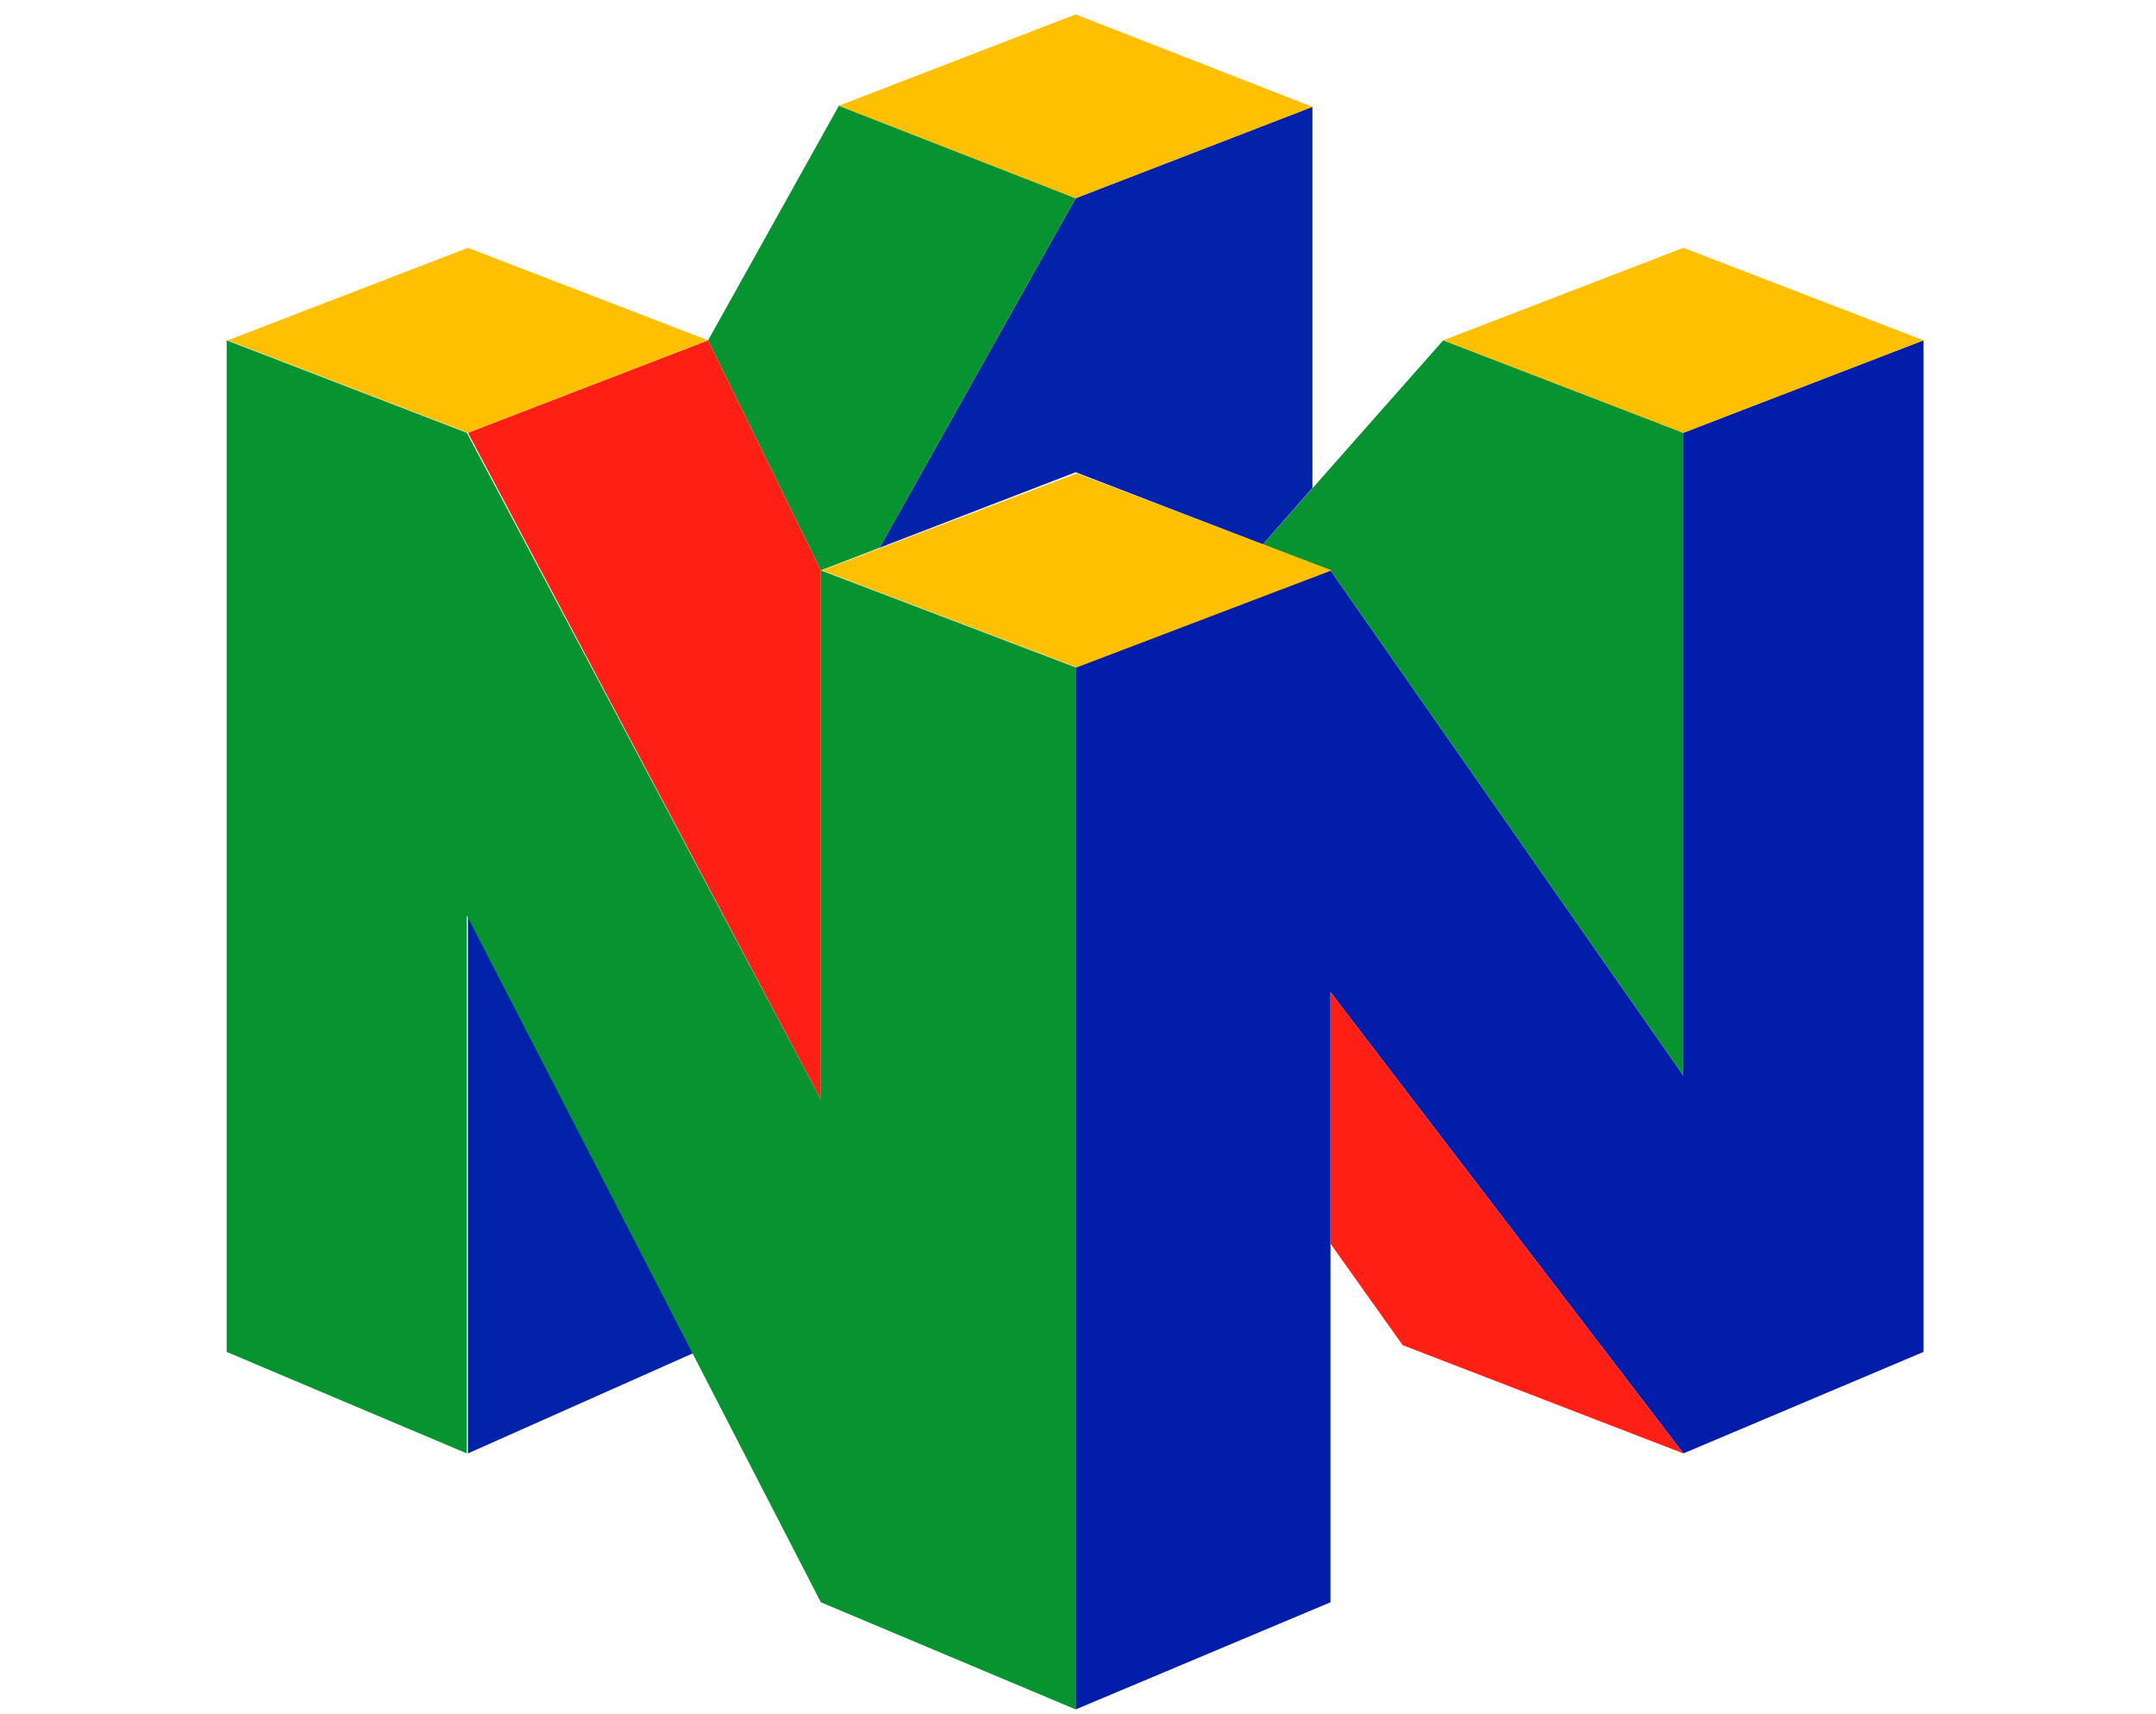
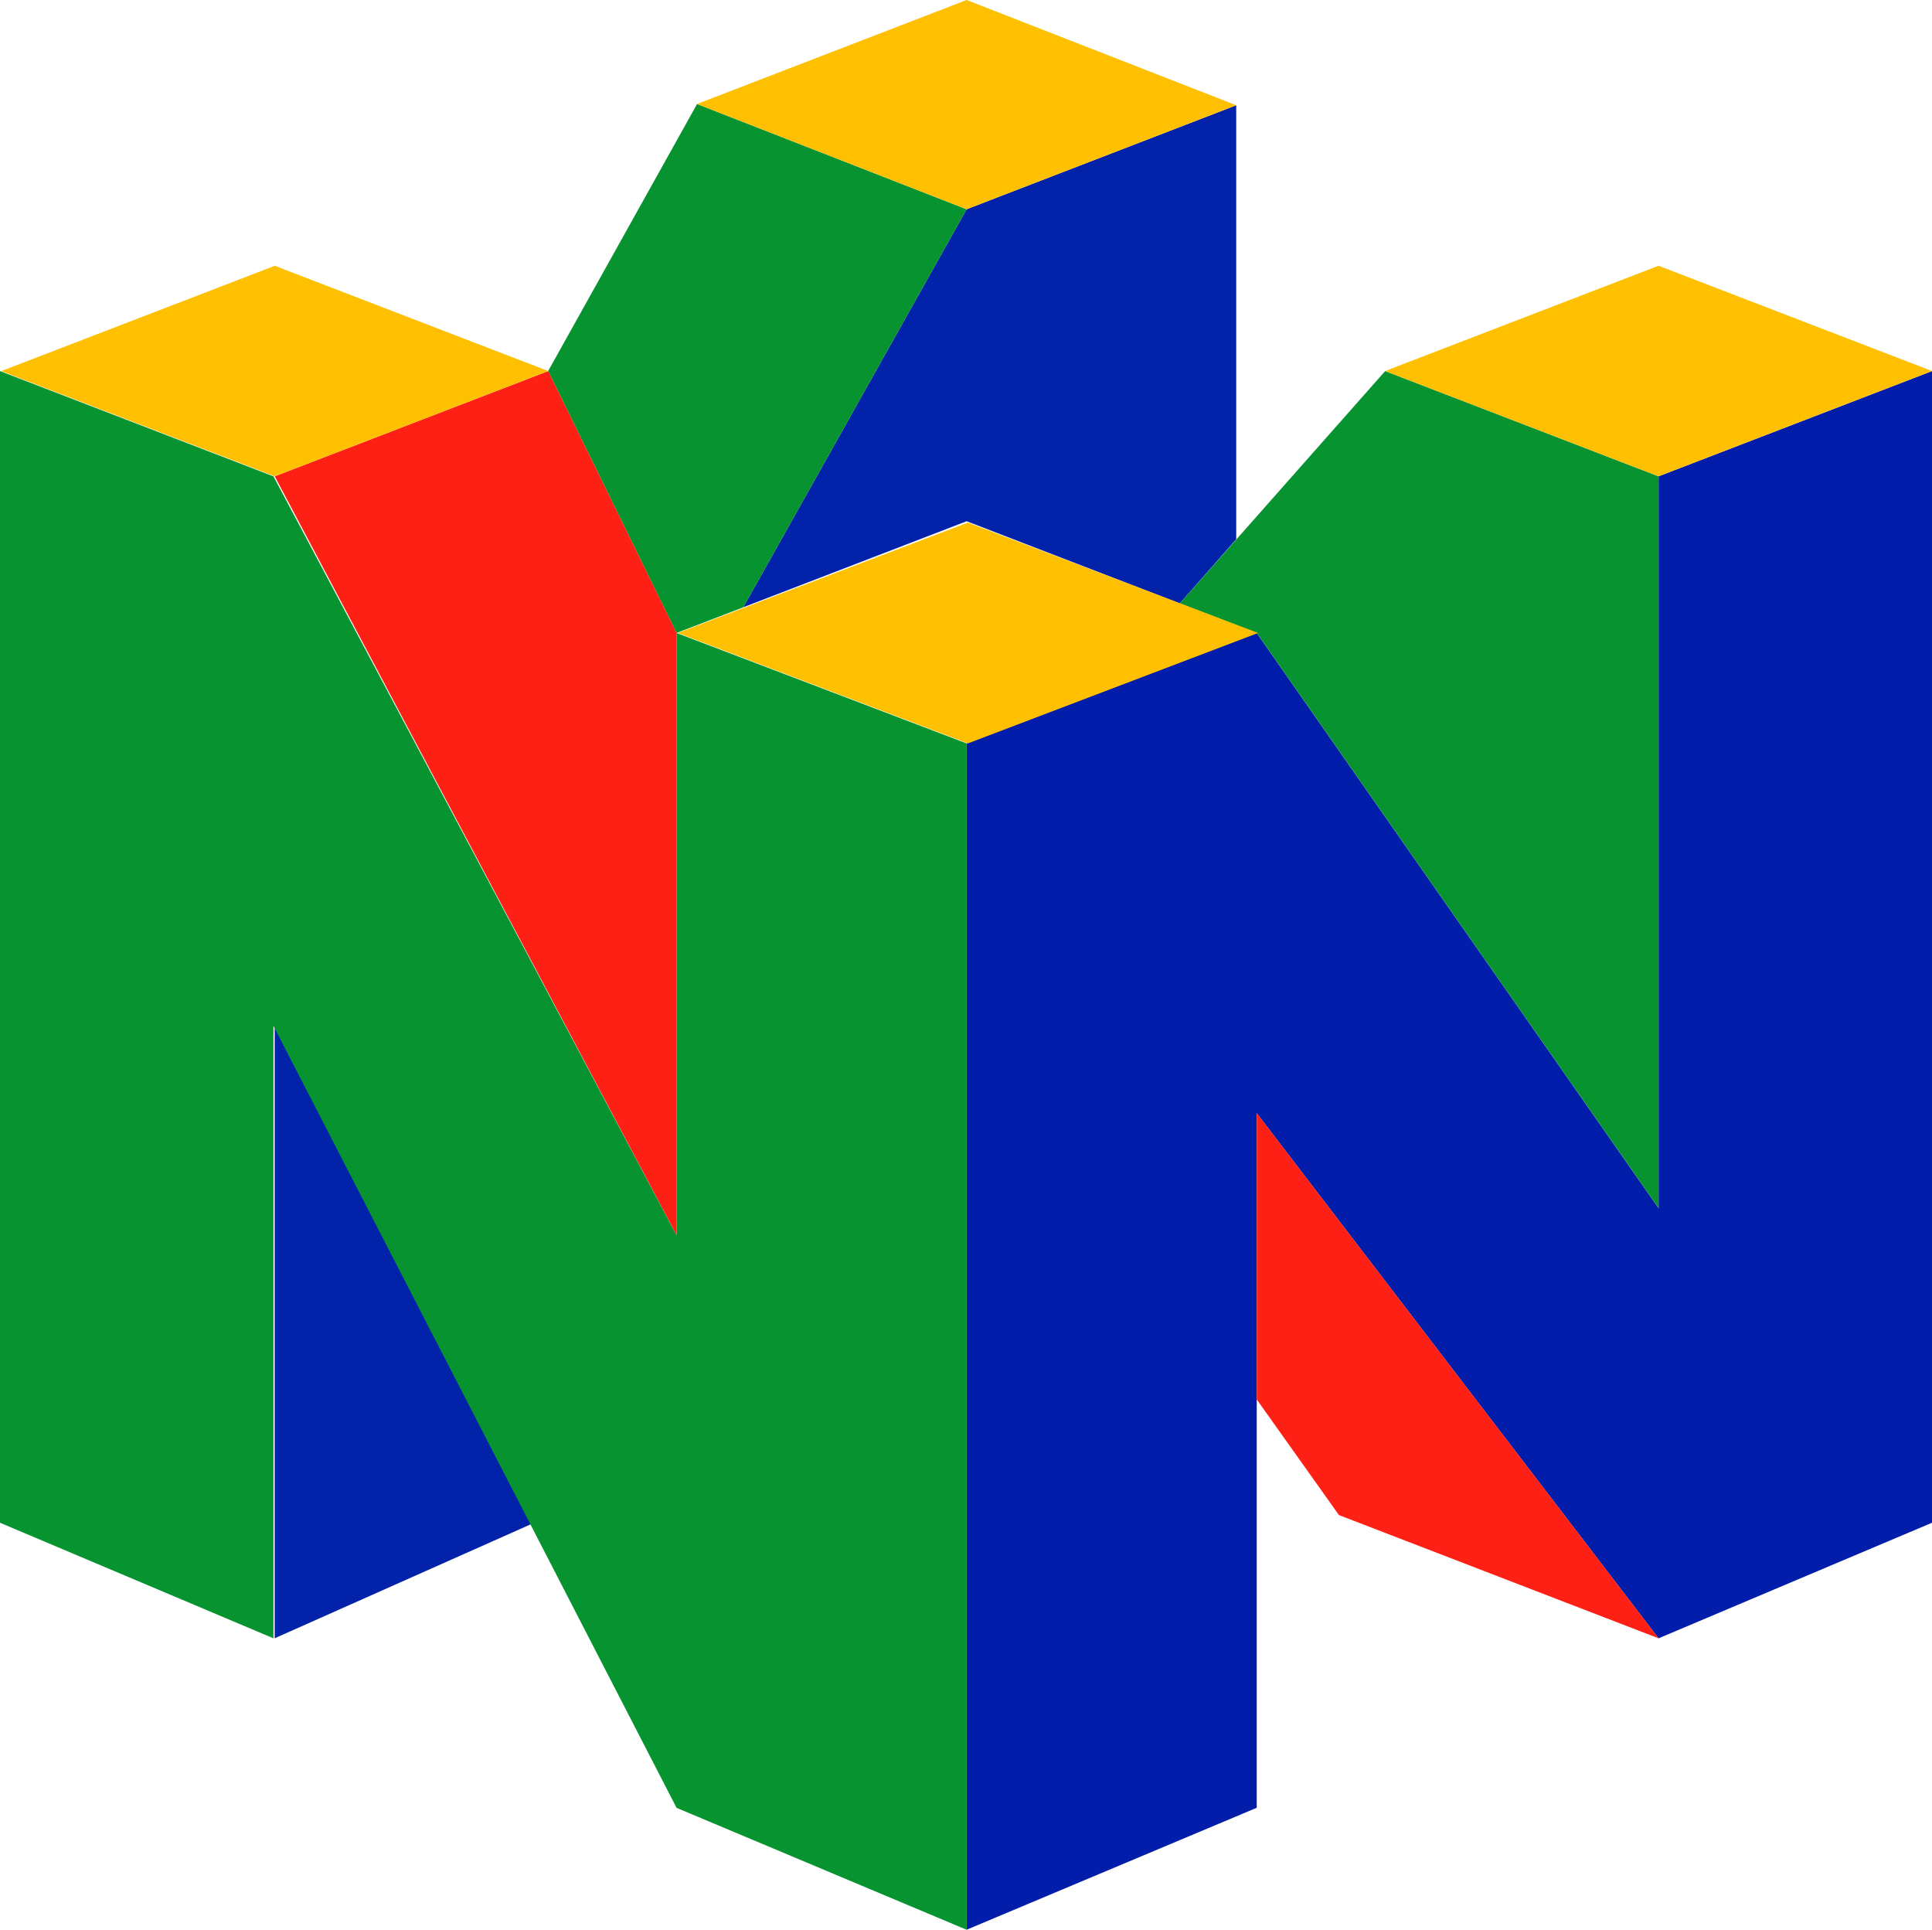
- <svg xmlns="http://www.w3.org/2000/svg" id="svg2" version="1.1" viewBox="0 86.536 476.499 378.709" style="max-height: 500px" width="476.499" height="378.709">
-   <defs id="defs56" />
-   <g id="g4" transform="matrix(2.491904,0,0,2.491904,1,1)">
-     <path id="path6" d="m 111.6,82.6 4.4,-5 0,-33.8 -21,8.1 0,0 -17.4,31 17.4,-6.7 z" style="fill:#0222a9" />
-     <path id="path8" d="m 148.9,129.7 0,-57 21.3,-8.2 0,89.7 -21.3,9 0,0 -31.3,-40.9 0,54.1 -22.6,9.5 0,-92.4 22.6,-8.6 z" style="fill:#011da9" />
-     <path id="path10" d="m 61.1,154.3 -20,-38.8 0,47.7 0,0 z" style="fill:#0222a9" />
-     <path id="path12" d="m 62.4,64.5 0,0 10,20.4 5.2,-2 17.4,-31 -21,-8.2 z" style="fill:#069330" />
-     <path id="path14" d="m 111.6,82.6 0,0 16,-18.1 21.3,8.2 0,57 -31.3,-44.8 z" style="fill:#069330" />
-     <path id="path16" d="m 95,185.9 0,-92.4 -22.6,-8.6 0,46.9 -31.4,-59.1 0,0 -21.3,-8.2 0,89.7 21.3,9 0,-47.7 31.4,60.9 z" style="fill:#069330" />
-     <path id="path18" d="m 41.1,72.7 21.3,-8.2 10,20.4 0,0 0,46.9 z" style="fill:#fe2015" />
-     <path id="path20" d="m 117.6,144.6 6.4,9 24.9,9.6 0,0 -31.3,-40.9 z" style="fill:#fe2015" />
-     <path id="path22" d="m 72.5,84.9 22.6,-8.6 22.6,8.6 0,0 -22.6,8.6 z" style="fill:#ffc001" />
-     <path id="path24" d="m 148.9,56.3 21.3,8.2 -21.3,8.2 -21.3,-8.2 0,0 z" style="fill:#ffc001" />
-     <path id="path26" d="m 41.1,56.3 21.3,8.2 -21.3,8.2 -21.3,-8.2 0,0 z" style="fill:#ffc001" />
-     <path id="path28" d="m 95,35.6 -21,8.1 21,8.2 21,-8.1 0,0 z" style="fill:#ffc001" />
-     <path id="path30" d="m 125.2,6.6 9.7,0 c 8.3,0 10.9,4.7 10.9,11.1 0,6.6 -4.1,10.7 -10.4,10.7 l -10.2,0 0,-21.8 0,0 z m 8,16.9 0.8,0 c 1.3,0 2.2,-0.4 2.7,-1.3 0.5,-0.9 0.6,-2.6 0.6,-4.7 0,-2.1 -0.1,-3.8 -0.6,-4.7 -0.5,-0.9 -1.4,-1.3 -2.7,-1.3 l -0.8,0 0,11.9 0,0 z" style="fill:#0124a6" />
-     <path id="path32" d="m 158.6,6 c 7.1,0 10.7,4.7 10.7,11.5 0,6.8 -3.5,11.5 -10.7,11.5 -7.1,0 -10.7,-4.7 -10.7,-11.5 0,-6.8 3.5,-11.5 10.7,-11.5 l 0,0 z m 0,17.4 c 1.3,0 2.2,-0.6 2.2,-6 0,-5.2 -0.9,-6 -2.2,-6 -1.3,0 -2.2,0.7 -2.2,6 2.7e-4,5.3 0.9,6 2.2,6 l 0,0 z" style="fill:#0124a6" />
-     <path id="path34" d="m 173.1,23.8 c -1.4,0 -2.6,1.2 -2.6,2.6 0,1.4 1.2,2.6 2.6,2.6 1.4,0 2.6,-1.2 2.6,-2.6 0,-1.4 -1.2,-2.6 -2.6,-2.6 l 0,0 z m 0,4.7 c -1.2,0 -2.1,-1 -2.1,-2.1 0,-1.2 1,-2.1 2.1,-2.1 1.2,0 2.1,1 2.1,2.1 0,1.2 -1,2.1 -2.1,2.1 l 0,0 z" style="fill:#0124a6" />
-     <path id="path36" d="m 172.7,27.8 -0.6,0 0,-2.8 1.2,0 c 0.5,0 1,0.2 1,0.7 0,0.4 -0.2,0.6 -0.6,0.7 l 0,0 c 0.5,0.1 0.5,0.3 0.5,0.7 0,0.2 0.1,0.5 0.2,0.7 l -0.7,0 c -0.1,-0.3 -0.1,-0.5 -0.1,-0.8 0,-0.2 -0.1,-0.4 -0.3,-0.4 l -0.6,0 0,1.1 0,0 z m 0,-1.6 0.5,0 c 0.3,0 0.4,-0.1 0.4,-0.4 0,-0.3 -0.2,-0.4 -0.4,-0.4 l -0.5,0 0,0.8 0,0 z" style="fill:#0124a6" />
-     <path id="path38" d="m 14.3,6.6 0,12.5 -0.1,0 -4.4,-12.5 -9.8,0 0,21.8 6.6,0 0,-12.6 0.1,0 4.4,12.6 0,0 9.8,0 0,-21.8 z" style="fill:#0124a6" />
-     <path id="path40" d="m 51.3,6.6 0,12.5 -0.1,0 -4.4,-12.5 -9.8,0 0,21.8 6.6,0 0,-12.6 0.1,0 4.4,12.6 0,0 9.8,0 0,-21.8 z" style="fill:#0124a6" />
-     <path id="path42" d="m 115,6.6 0,12.5 -0.1,0 -4.4,-12.5 -9.8,0 0,21.8 6.6,0 0,-12.6 0.1,0 4.4,12.6 0,0 9.8,0 0,-21.8 z" style="fill:#0124a6" />
-     <path id="path44" d="m 33.1,6.6 0,21.8 -8.2,0 0,-21.8 0,0 z" style="fill:#0124a6" />
-     <path id="path46" d="m 65.5,28.4 0,-15.9 0,0 -5.2,0 0,-5.9 18.6,0 0,5.9 -5.2,0 0,15.9 z" style="fill:#0124a6" />
-     <path id="path48" d="m 89.4,12.4 0,2.3 7.5,0 0,5.6 -7.5,0 0,2.4 8.4,0 0,5.7 -16.4,0 0,-21.8 0,0 16.2,0 0,5.8 z" style="fill:#0124a6" />
-     <path id="path50" d="m 184,3.7 c -0.4,0 -0.9,0 -1.5,0 -3.5,0.2 -4.8,1.6 -5.3,3.3 l 0.1,0 c 0.9,-0.8 1.9,-1.1 3.3,-1.1 2.7,0 5.2,2 5.2,5.7 0,3.6 -2.7,6.4 -6.4,6.4 -4.9,0 -7,-3.7 -7,-7.7 0,-3.2 1.1,-6 3,-7.7 1.8,-1.7 4.1,-2.5 6.9,-2.6 0.7,0 1.2,0 1.6,0 l 0,3.7 -2.7e-4,0 z m -4.6,10.8 c 1.1,0 1.8,-1.1 1.8,-2.6 0,-1.2 -0.6,-2.6 -2.1,-2.6 -0.9,0 -1.6,0.6 -1.9,1.3 -0.1,0.2 -0.1,0.5 -0.1,1 0.1,1.4 0.8,2.9 2.3,2.9 l 0,0 0,0 z" style="fill:#ff2d1e" />
-     <path id="path52" d="m 194.4,17.7 0,-3.9 -7.3,0 0,-3.1 5.8,-10.4 5.8,0 0,10 1.8,0 0,3.6 -1.8,0 0,3.9 -4.4,0 0,0 z m 0,-7.5 0,-3 c 0,-1.1 0.1,-2.3 0.1,-3.5 l -0.1,0 c -0.5,1.2 -1,2.3 -1.6,3.5 l -1.4,2.9 0,0.1 3,0 0,-2.7e-4 z" style="fill:#ff2d1e" />
+ <svg xmlns="http://www.w3.org/2000/svg" id="svg2" viewBox="0 0 375.03 374.53">
+   <defs>
+     <style>
+       .cls-1 {
+         fill: #fe2015;
+       }
+ 
+       .cls-2 {
+         fill: #ffc001;
+       }
+ 
+       .cls-3 {
+         fill: #011da9;
+       }
+ 
+       .cls-4 {
+         fill: #069330;
+       }
+ 
+       .cls-5 {
+         fill: #0222a9;
+       }
+     </style>
+   </defs>
+   <g id="g4">
+     <path id="path6" class="cls-5" d="M229.01,117.12l10.96-12.46V20.43l-52.33,20.18h0l-43.36,77.25,43.36-16.7,41.37,15.95Z" />
+     <path id="path8" class="cls-3" d="M321.95,234.49V92.45l53.08-20.43v223.52l-53.08,22.43h0l-78-101.92v134.81l-56.32,23.67v-230.25l56.32-21.43,78,111.64Z" />
+     <path id="path10" class="cls-5" d="M103.16,295.79l-49.84-96.69v118.86h0l49.84-22.18Z" />
+     <path id="path12" class="cls-4" d="M106.4,72.02h0l24.92,50.83,12.96-4.98,43.36-77.25-52.33-20.43-28.91,51.83Z" />
+     <path id="path14" class="cls-4" d="M229.01,117.12h0l39.87-45.1,53.08,20.43v142.04l-78-111.64-14.95-5.73Z" />
+     <path id="path16" class="cls-4" d="M187.64,374.53v-230.25l-56.32-21.43v116.87L53.08,92.45h0L0,72.02v223.52l53.08,22.43v-118.86l78.25,151.76,56.32,23.67Z" />
+     <path id="path18" class="cls-1" d="M53.33,92.45l53.08-20.43,24.92,50.83h0v116.87L53.33,92.45Z" />
+     <path id="path20" class="cls-1" d="M243.96,271.62l15.95,22.43,62.05,23.92h0l-78-101.92v55.57Z" />
+     <path id="path22" class="cls-2" d="M131.57,122.85l56.32-21.43,56.32,21.43h0l-56.32,21.43-56.32-21.43Z" />
+     <path id="path24" class="cls-2" d="M321.95,51.58l53.08,20.43-53.08,20.43-53.08-20.43h0l53.08-20.43Z" />
+     <path id="path26" class="cls-2" d="M53.33,51.58l53.08,20.43-53.08,20.43L.25,72.02H.25l53.08-20.43Z" />
+     <path id="path28" class="cls-2" d="M187.64,0l-52.33,20.18,52.33,20.43,52.33-20.18h0L187.64,0Z" />
  </g>
</svg>
